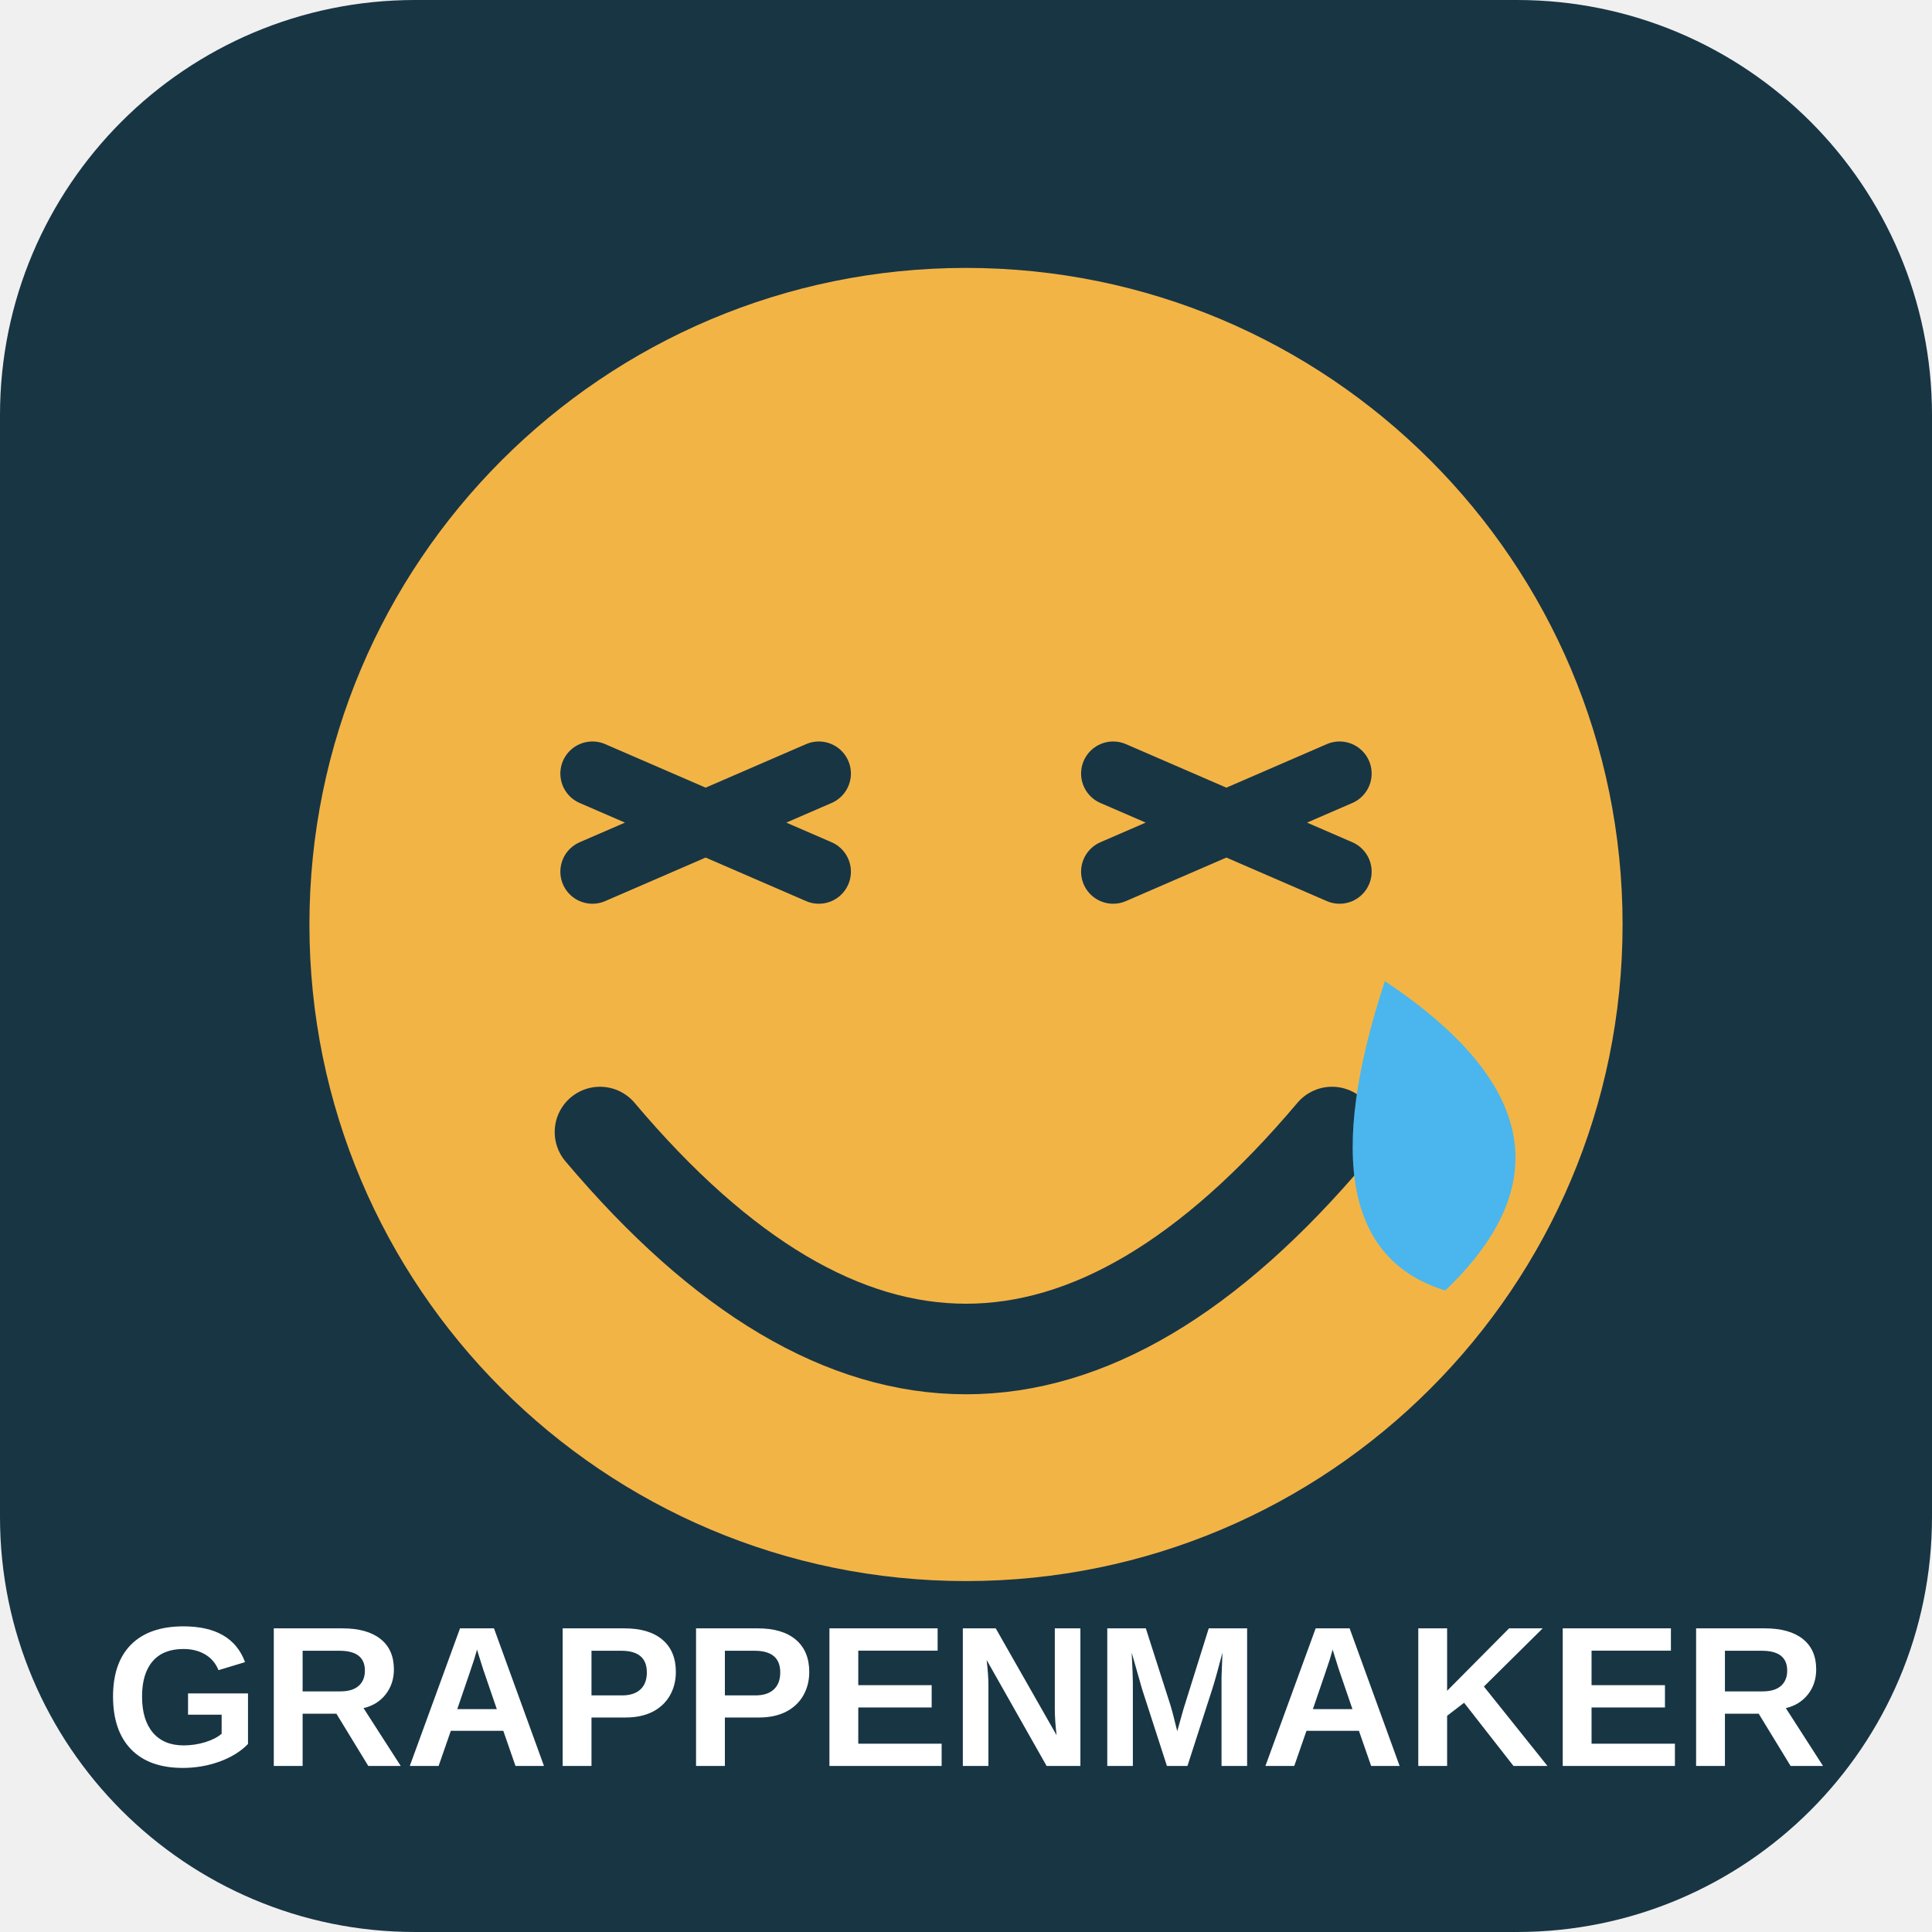
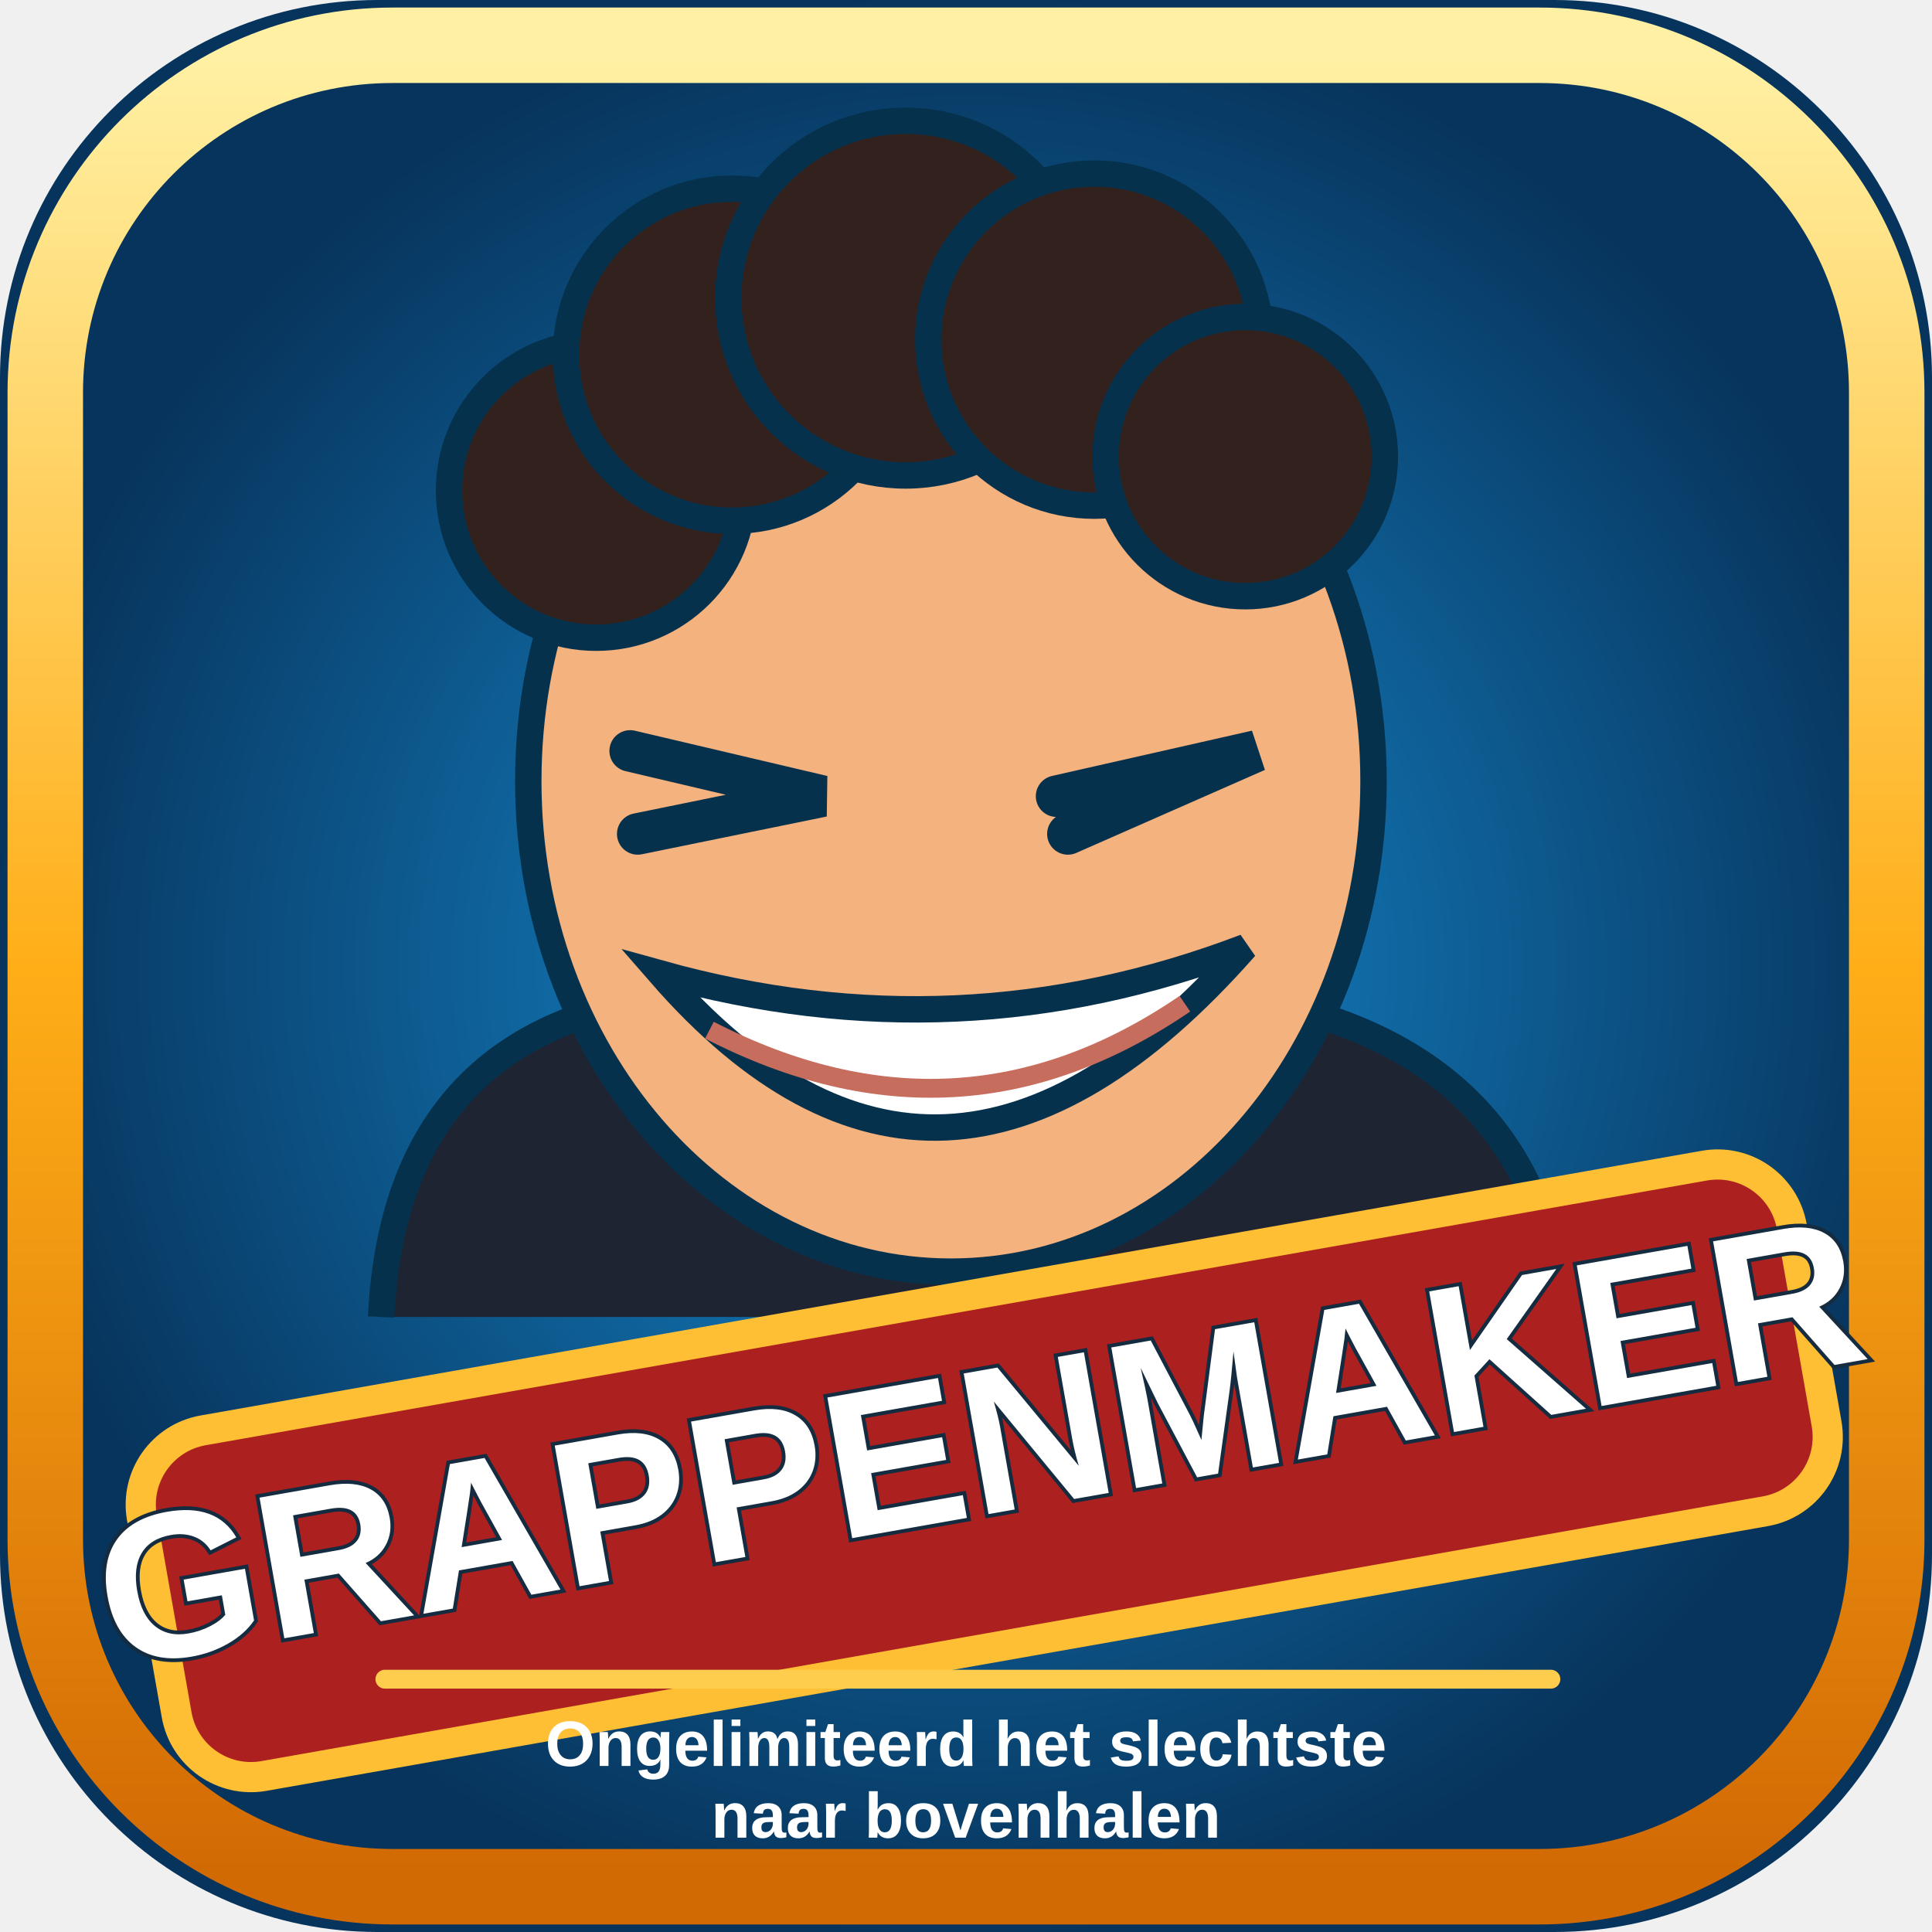
<svg xmlns="http://www.w3.org/2000/svg" viewBox="0 0 512 512">
-   <rect width="512" height="512" rx="110" fill="#183544" />
-   <circle cx="256" cy="245" r="174" fill="#f3b446" />
-   <path d="M157 205l60 26m-60 0 60-26m78 0 60 26m-60 0 60-26" stroke="#183544" stroke-width="17" stroke-linecap="round" />
-   <path d="M159 300q97 115 194 0" fill="none" stroke="#183544" stroke-width="24" stroke-linecap="round" />
-   <path d="M367 260q60 40 16 82q-39-12-16-82" fill="#4ab6ed" />
-   <text x="256" y="468" font-size="53" font-family="Arial,sans-serif" font-weight="bold" text-anchor="middle" fill="white">GRAPPENMAKER</text>
+   <defs>
+     <radialGradient id="bg">
+       <stop stop-color="#168ed5" />
+       <stop offset="1" stop-color="#07345c" />
+     </radialGradient>
+     <linearGradient id="gold" x2="0" y2="1">
+       <stop stop-color="#fff0a3" />
+       <stop offset=".5" stop-color="#ffae18" />
+       <stop offset="1" stop-color="#d26a04" />
+     </linearGradient>
+   </defs>
+   <rect width="512" height="512" rx="100" fill="url(#bg)" />
+   <rect x="12" y="12" width="488" height="488" rx="92" fill="none" stroke="url(#gold)" stroke-width="20" />
+   <g stroke="#06314d" stroke-width="7">
+     <path d="M101 349Q105 268 188 263H321Q407 274 414 349" fill="#1e2432" />
+     <ellipse cx="252" cy="207" rx="112" ry="130" fill="#f4b27e" />
+     <g fill="#33211d">
+       <circle cx="158" cy="130" r="39" />
+       <circle cx="194" cy="94" r="44" />
+       <circle cx="240" cy="79" r="47" />
+       <circle cx="290" cy="90" r="44" />
+       <circle cx="330" cy="121" r="37" />
+     </g>
+     <path d="M167 199l51 12-49 10m111-10 53-12-50 22" fill="none" stroke-width="11" stroke-linecap="round" />
+     <path d="M175 258Q249 343 330 251Q254 280 175 258Z" fill="#fff" />
+     <path d="M188 273Q254 307 314 266" fill="none" stroke="#c76d5d" stroke-width="5" />
+   </g>
+   <g transform="rotate(-10 260 362)">
+     <rect x="34" y="343" width="444" height="93" rx="20" fill="#ad2020" stroke="#ffbf34" stroke-width="8" />
+     <text x="256" y="401" text-anchor="middle" font-family="Arial,sans-serif" font-size="55" font-weight="900" fill="white" stroke="#142b40" stroke-width="2" paint-order="stroke">GRAPPENMAKER</text>
+   </g>
+   <path d="M102 445H411" stroke="#ffcd4e" stroke-width="5" stroke-linecap="round" />
+   <text x="256" y="468" text-anchor="middle" font-family="Arial,sans-serif" font-size="17" font-weight="bold" fill="#fff">Ongelimiteerd het slechtste</text>
+   <text x="256" y="487" text-anchor="middle" font-family="Arial,sans-serif" font-size="17" font-weight="bold" fill="#fff">naar bovenhalen</text>
</svg>
